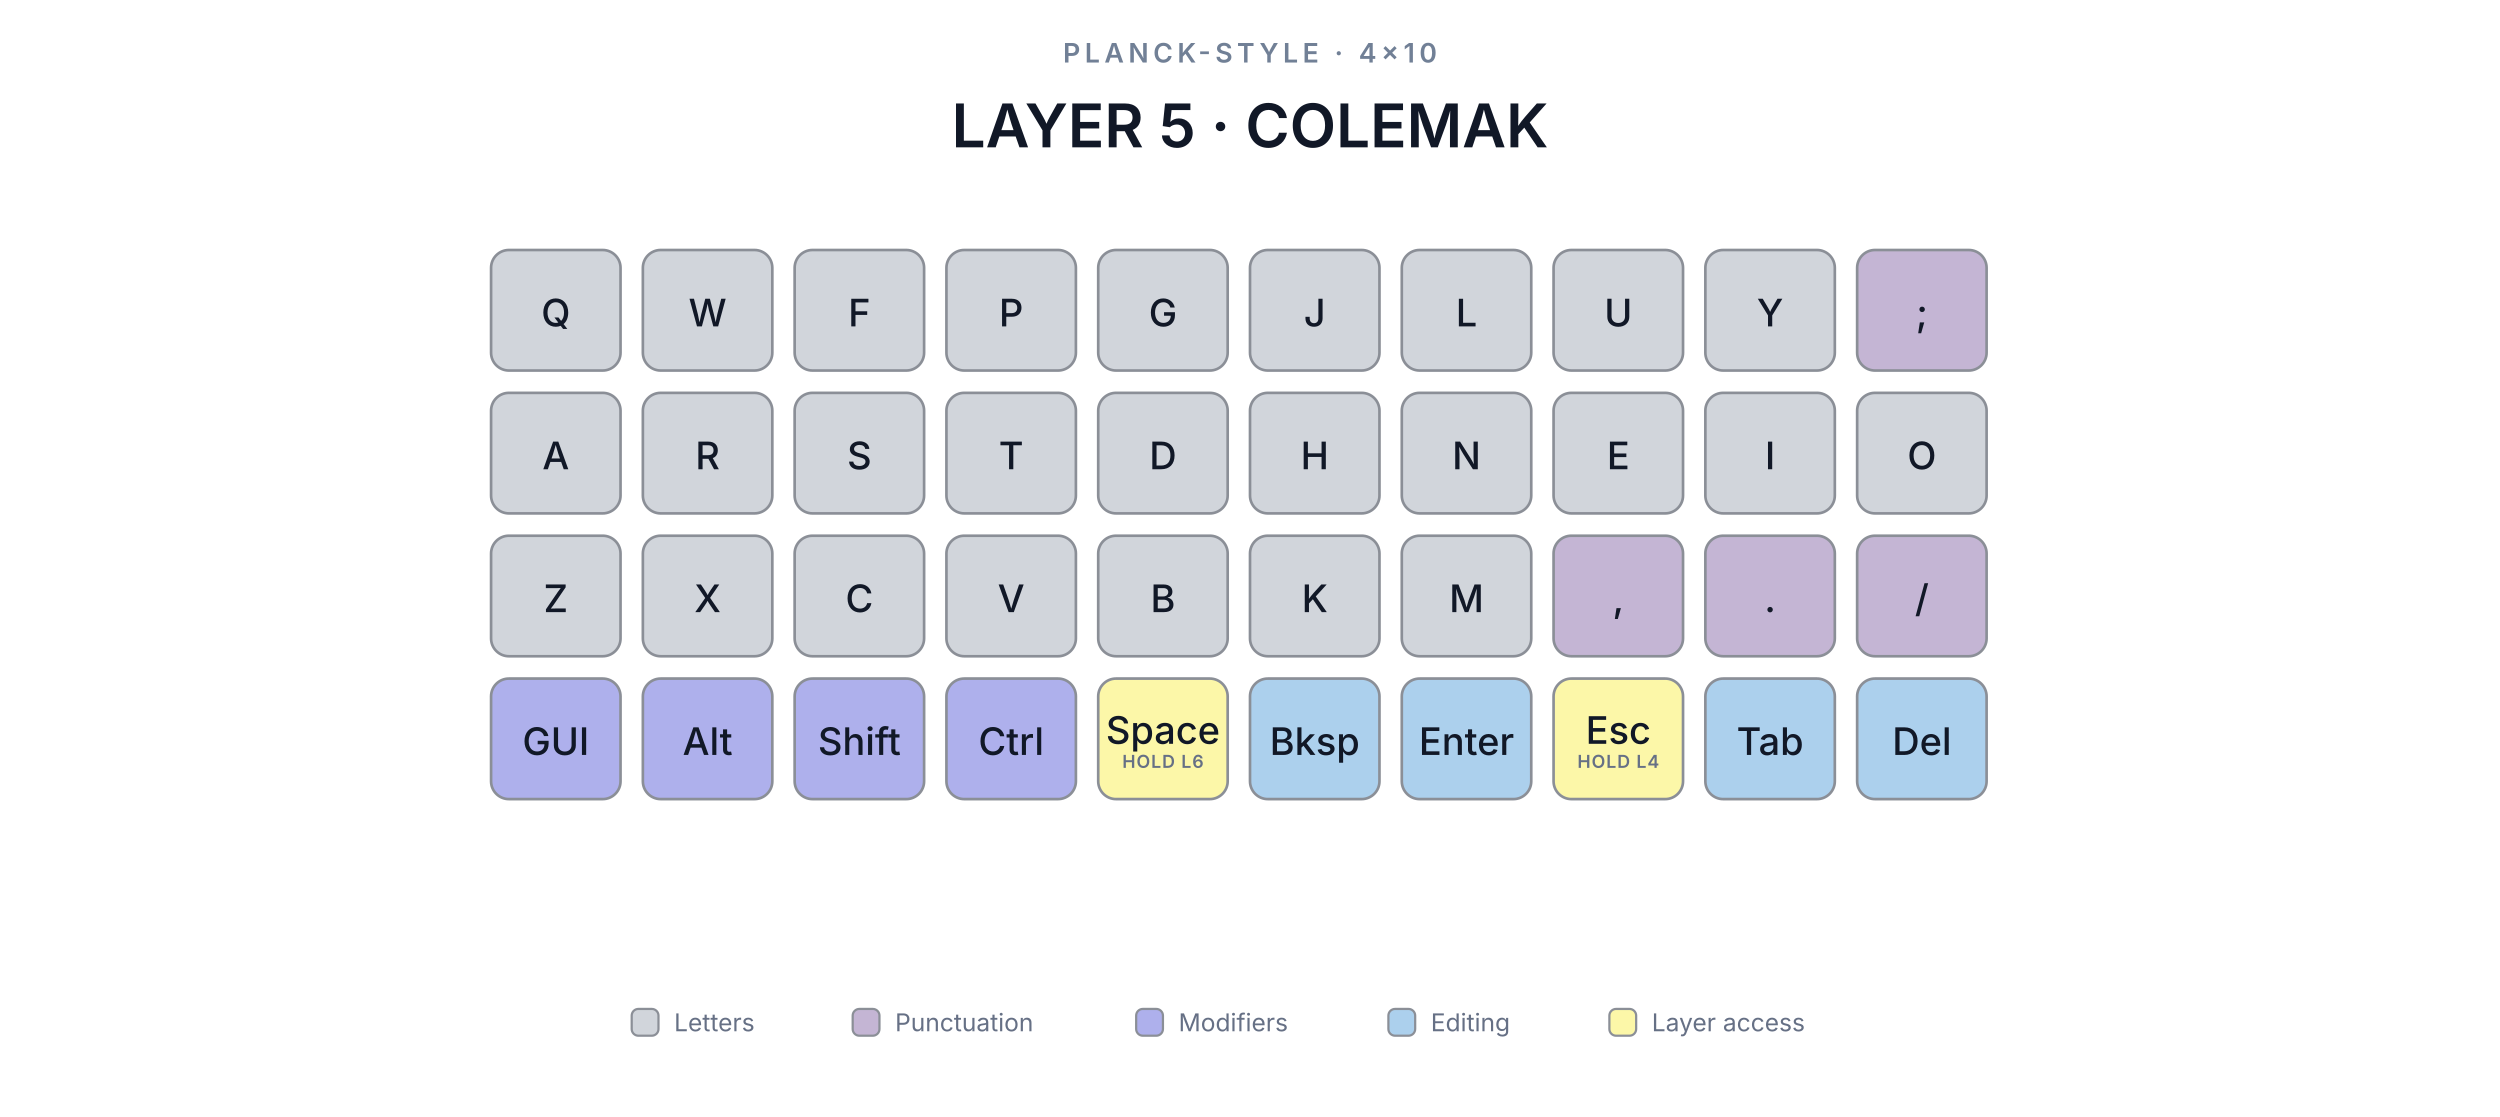
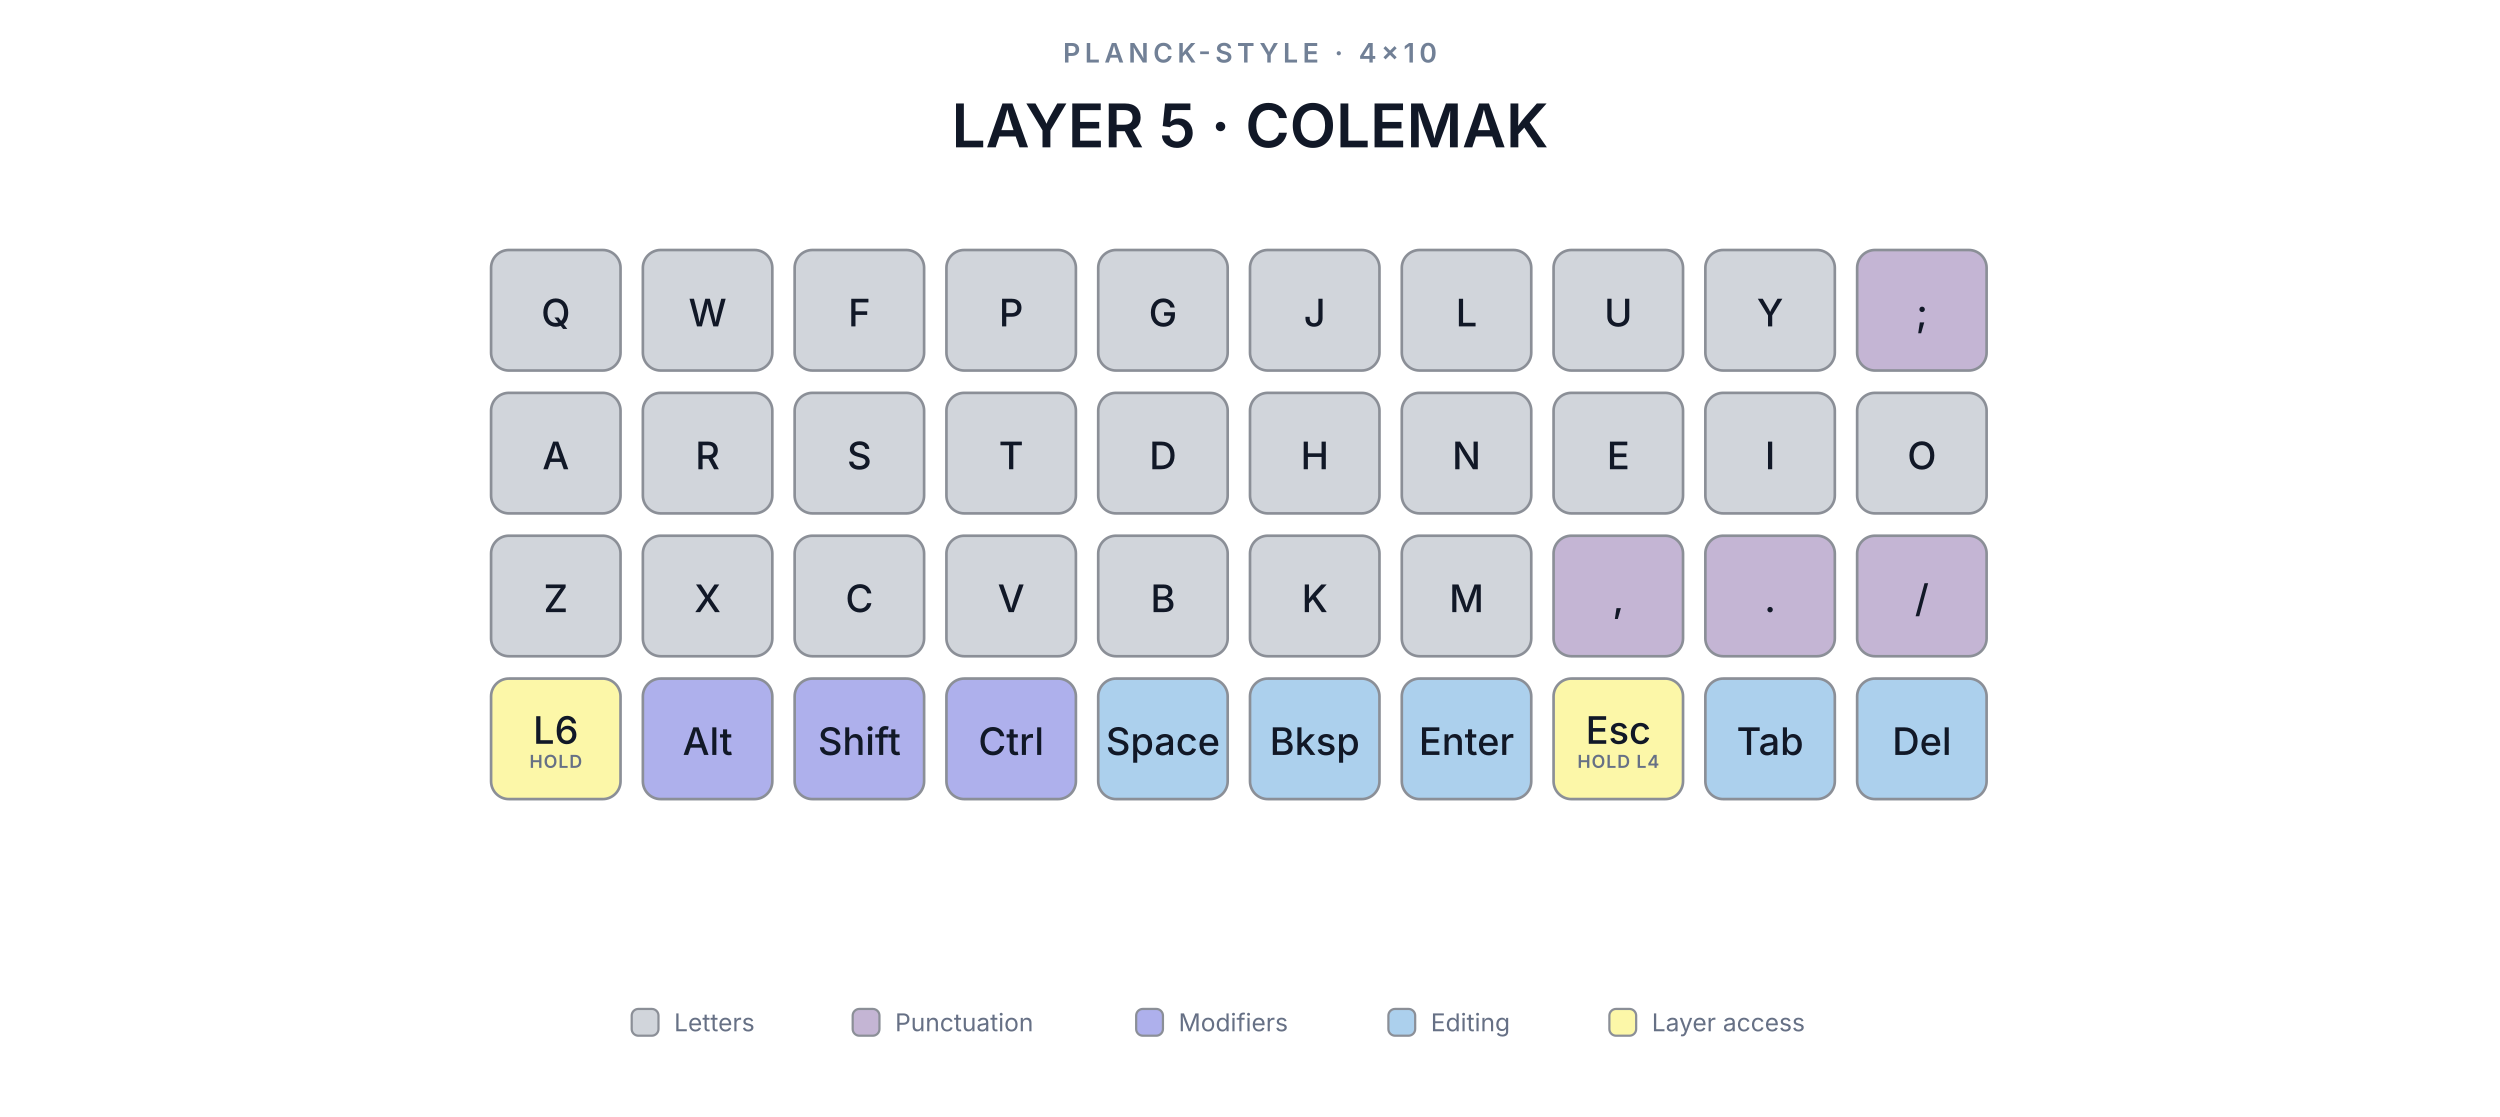
<svg xmlns="http://www.w3.org/2000/svg" viewBox="0 0 1120 500" role="img" aria-labelledby="layer-5-title layer-5-description">
  <style>
    text { font-family: Inter, ui-sans-serif, system-ui, -apple-system, BlinkMacSystemFont, "Segoe UI", sans-serif; fill: #111827; }
    .kicker { font-size: 12px; font-weight: 600; letter-spacing: 2px; text-anchor: middle; fill: #718096; }
    .title { font-size: 27px; font-weight: 600; text-anchor: middle; }
    .key-label { font-weight: 500; text-anchor: middle; dominant-baseline: middle; }
    .key-sub { font-size: 8px; font-weight: 600; letter-spacing: 0.4px; text-anchor: middle; fill: #667085; }
    .legend-label { font-size: 11px; fill: #667085; }
  </style>
  <text x="560" y="28" class="kicker">PLANCK-STYLE · 4×10</text>
  <text x="560" y="66" class="title">LAYER 5 · COLEMAK</text>
  <rect x="220" y="112" width="58" height="54" rx="8" fill="#d1d5db" stroke="#8b8f97" stroke-width="1.2" />
  <text x="249.0" y="140.0" class="key-label" font-size="17">Q</text>
  <rect x="288" y="112" width="58" height="54" rx="8" fill="#d1d5db" stroke="#8b8f97" stroke-width="1.2" />
  <text x="317.0" y="140.0" class="key-label" font-size="17">W</text>
  <rect x="356" y="112" width="58" height="54" rx="8" fill="#d1d5db" stroke="#8b8f97" stroke-width="1.2" />
  <text x="385.0" y="140.0" class="key-label" font-size="17">F</text>
  <rect x="424" y="112" width="58" height="54" rx="8" fill="#d1d5db" stroke="#8b8f97" stroke-width="1.2" />
  <text x="453.0" y="140.0" class="key-label" font-size="17">P</text>
  <rect x="492" y="112" width="58" height="54" rx="8" fill="#d1d5db" stroke="#8b8f97" stroke-width="1.2" />
  <text x="521.0" y="140.0" class="key-label" font-size="17">G</text>
  <rect x="560" y="112" width="58" height="54" rx="8" fill="#d1d5db" stroke="#8b8f97" stroke-width="1.2" />
  <text x="589.0" y="140.0" class="key-label" font-size="17">J</text>
  <rect x="628" y="112" width="58" height="54" rx="8" fill="#d1d5db" stroke="#8b8f97" stroke-width="1.2" />
  <text x="657.0" y="140.0" class="key-label" font-size="17">L</text>
  <rect x="696" y="112" width="58" height="54" rx="8" fill="#d1d5db" stroke="#8b8f97" stroke-width="1.2" />
  <text x="725.0" y="140.0" class="key-label" font-size="17">U</text>
  <rect x="764" y="112" width="58" height="54" rx="8" fill="#d1d5db" stroke="#8b8f97" stroke-width="1.2" />
  <text x="793.0" y="140.0" class="key-label" font-size="17">Y</text>
  <rect x="832" y="112" width="58" height="54" rx="8" fill="#c4b5d4" stroke="#8b8f97" stroke-width="1.2" />
  <text x="861.0" y="140.0" class="key-label" font-size="17">;</text>
  <rect x="220" y="176" width="58" height="54" rx="8" fill="#d1d5db" stroke="#8b8f97" stroke-width="1.2" />
  <text x="249.0" y="204.0" class="key-label" font-size="17">A</text>
  <rect x="288" y="176" width="58" height="54" rx="8" fill="#d1d5db" stroke="#8b8f97" stroke-width="1.2" />
  <text x="317.0" y="204.0" class="key-label" font-size="17">R</text>
  <rect x="356" y="176" width="58" height="54" rx="8" fill="#d1d5db" stroke="#8b8f97" stroke-width="1.2" />
  <text x="385.0" y="204.0" class="key-label" font-size="17">S</text>
  <rect x="424" y="176" width="58" height="54" rx="8" fill="#d1d5db" stroke="#8b8f97" stroke-width="1.2" />
  <text x="453.0" y="204.0" class="key-label" font-size="17">T</text>
  <rect x="492" y="176" width="58" height="54" rx="8" fill="#d1d5db" stroke="#8b8f97" stroke-width="1.2" />
  <text x="521.0" y="204.0" class="key-label" font-size="17">D</text>
  <rect x="560" y="176" width="58" height="54" rx="8" fill="#d1d5db" stroke="#8b8f97" stroke-width="1.2" />
  <text x="589.0" y="204.0" class="key-label" font-size="17">H</text>
  <rect x="628" y="176" width="58" height="54" rx="8" fill="#d1d5db" stroke="#8b8f97" stroke-width="1.2" />
  <text x="657.0" y="204.0" class="key-label" font-size="17">N</text>
  <rect x="696" y="176" width="58" height="54" rx="8" fill="#d1d5db" stroke="#8b8f97" stroke-width="1.2" />
  <text x="725.0" y="204.0" class="key-label" font-size="17">E</text>
  <rect x="764" y="176" width="58" height="54" rx="8" fill="#d1d5db" stroke="#8b8f97" stroke-width="1.2" />
  <text x="793.0" y="204.0" class="key-label" font-size="17">I</text>
  <rect x="832" y="176" width="58" height="54" rx="8" fill="#d1d5db" stroke="#8b8f97" stroke-width="1.2" />
  <text x="861.0" y="204.0" class="key-label" font-size="17">O</text>
  <rect x="220" y="240" width="58" height="54" rx="8" fill="#d1d5db" stroke="#8b8f97" stroke-width="1.2" />
  <text x="249.0" y="268.0" class="key-label" font-size="17">Z</text>
  <rect x="288" y="240" width="58" height="54" rx="8" fill="#d1d5db" stroke="#8b8f97" stroke-width="1.2" />
  <text x="317.0" y="268.0" class="key-label" font-size="17">X</text>
  <rect x="356" y="240" width="58" height="54" rx="8" fill="#d1d5db" stroke="#8b8f97" stroke-width="1.2" />
  <text x="385.0" y="268.0" class="key-label" font-size="17">C</text>
  <rect x="424" y="240" width="58" height="54" rx="8" fill="#d1d5db" stroke="#8b8f97" stroke-width="1.2" />
  <text x="453.0" y="268.0" class="key-label" font-size="17">V</text>
  <rect x="492" y="240" width="58" height="54" rx="8" fill="#d1d5db" stroke="#8b8f97" stroke-width="1.2" />
  <text x="521.0" y="268.0" class="key-label" font-size="17">B</text>
  <rect x="560" y="240" width="58" height="54" rx="8" fill="#d1d5db" stroke="#8b8f97" stroke-width="1.2" />
  <text x="589.0" y="268.0" class="key-label" font-size="17">K</text>
  <rect x="628" y="240" width="58" height="54" rx="8" fill="#d1d5db" stroke="#8b8f97" stroke-width="1.2" />
  <text x="657.0" y="268.0" class="key-label" font-size="17">M</text>
  <rect x="696" y="240" width="58" height="54" rx="8" fill="#c4b5d4" stroke="#8b8f97" stroke-width="1.2" />
  <text x="725.0" y="268.0" class="key-label" font-size="17">,</text>
  <rect x="764" y="240" width="58" height="54" rx="8" fill="#c4b5d4" stroke="#8b8f97" stroke-width="1.2" />
  <text x="793.0" y="268.0" class="key-label" font-size="17">.</text>
  <rect x="832" y="240" width="58" height="54" rx="8" fill="#c4b5d4" stroke="#8b8f97" stroke-width="1.2" />
  <text x="861.0" y="268.0" class="key-label" font-size="17">/</text>
-   <rect x="220" y="304" width="58" height="54" rx="8" fill="#aeb0ec" stroke="#8b8f97" stroke-width="1.2" />
-   <text x="249.0" y="332.0" class="key-label" font-size="17">GUI</text>
+   <rect x="220" y="304" width="58" height="54" rx="8" fill="#fcf7a8" stroke="#8b8f97" stroke-width="1.2" />
+   <text x="249.0" y="327.0" class="key-label" font-size="17">L6</text>
+   <text x="249.0" y="344.0" class="key-sub">HOLD</text>
  <rect x="288" y="304" width="58" height="54" rx="8" fill="#aeb0ec" stroke="#8b8f97" stroke-width="1.2" />
  <text x="317.0" y="332.0" class="key-label" font-size="17">Alt</text>
  <rect x="356" y="304" width="58" height="54" rx="8" fill="#aeb0ec" stroke="#8b8f97" stroke-width="1.2" />
  <text x="385.0" y="332.0" class="key-label" font-size="17">Shift</text>
  <rect x="424" y="304" width="58" height="54" rx="8" fill="#aeb0ec" stroke="#8b8f97" stroke-width="1.2" />
  <text x="453.0" y="332.0" class="key-label" font-size="17">Ctrl</text>
-   <rect x="492" y="304" width="58" height="54" rx="8" fill="#fcf7a8" stroke="#8b8f97" stroke-width="1.2" />
-   <text x="521.0" y="327.0" class="key-label" font-size="17">Space</text>
-   <text x="521.0" y="344.0" class="key-sub">HOLD L6</text>
+   <rect x="492" y="304" width="58" height="54" rx="8" fill="#acd0ed" stroke="#8b8f97" stroke-width="1.2" />
+   <text x="521.0" y="332.0" class="key-label" font-size="17">Space</text>
  <rect x="560" y="304" width="58" height="54" rx="8" fill="#acd0ed" stroke="#8b8f97" stroke-width="1.2" />
  <text x="589.0" y="332.0" class="key-label" font-size="17">Bksp</text>
  <rect x="628" y="304" width="58" height="54" rx="8" fill="#acd0ed" stroke="#8b8f97" stroke-width="1.2" />
  <text x="657.0" y="332.0" class="key-label" font-size="17">Enter</text>
  <rect x="696" y="304" width="58" height="54" rx="8" fill="#fcf7a8" stroke="#8b8f97" stroke-width="1.2" />
  <text x="725.0" y="327.0" class="key-label" font-size="17">Esc</text>
  <text x="725.0" y="344.0" class="key-sub">HOLD L4</text>
  <rect x="764" y="304" width="58" height="54" rx="8" fill="#acd0ed" stroke="#8b8f97" stroke-width="1.2" />
  <text x="793.0" y="332.0" class="key-label" font-size="17">Tab</text>
  <rect x="832" y="304" width="58" height="54" rx="8" fill="#acd0ed" stroke="#8b8f97" stroke-width="1.2" />
  <text x="861.0" y="332.0" class="key-label" font-size="17">Del</text>
  <rect x="283.0" y="452" width="12" height="12" rx="3" fill="#d1d5db" stroke="#8b8f97" stroke-width="1" />
  <text x="302.0" y="462" class="legend-label">Letters</text>
  <rect x="382.0" y="452" width="12" height="12" rx="3" fill="#c4b5d4" stroke="#8b8f97" stroke-width="1" />
  <text x="401.0" y="462" class="legend-label">Punctuation</text>
  <rect x="509.0" y="452" width="12" height="12" rx="3" fill="#aeb0ec" stroke="#8b8f97" stroke-width="1" />
  <text x="528.0" y="462" class="legend-label">Modifiers</text>
  <rect x="622.0" y="452" width="12" height="12" rx="3" fill="#acd0ed" stroke="#8b8f97" stroke-width="1" />
  <text x="641.0" y="462" class="legend-label">Editing</text>
  <rect x="721.0" y="452" width="12" height="12" rx="3" fill="#fcf7a8" stroke="#8b8f97" stroke-width="1" />
  <text x="740.0" y="462" class="legend-label">Layer access</text>
</svg>
